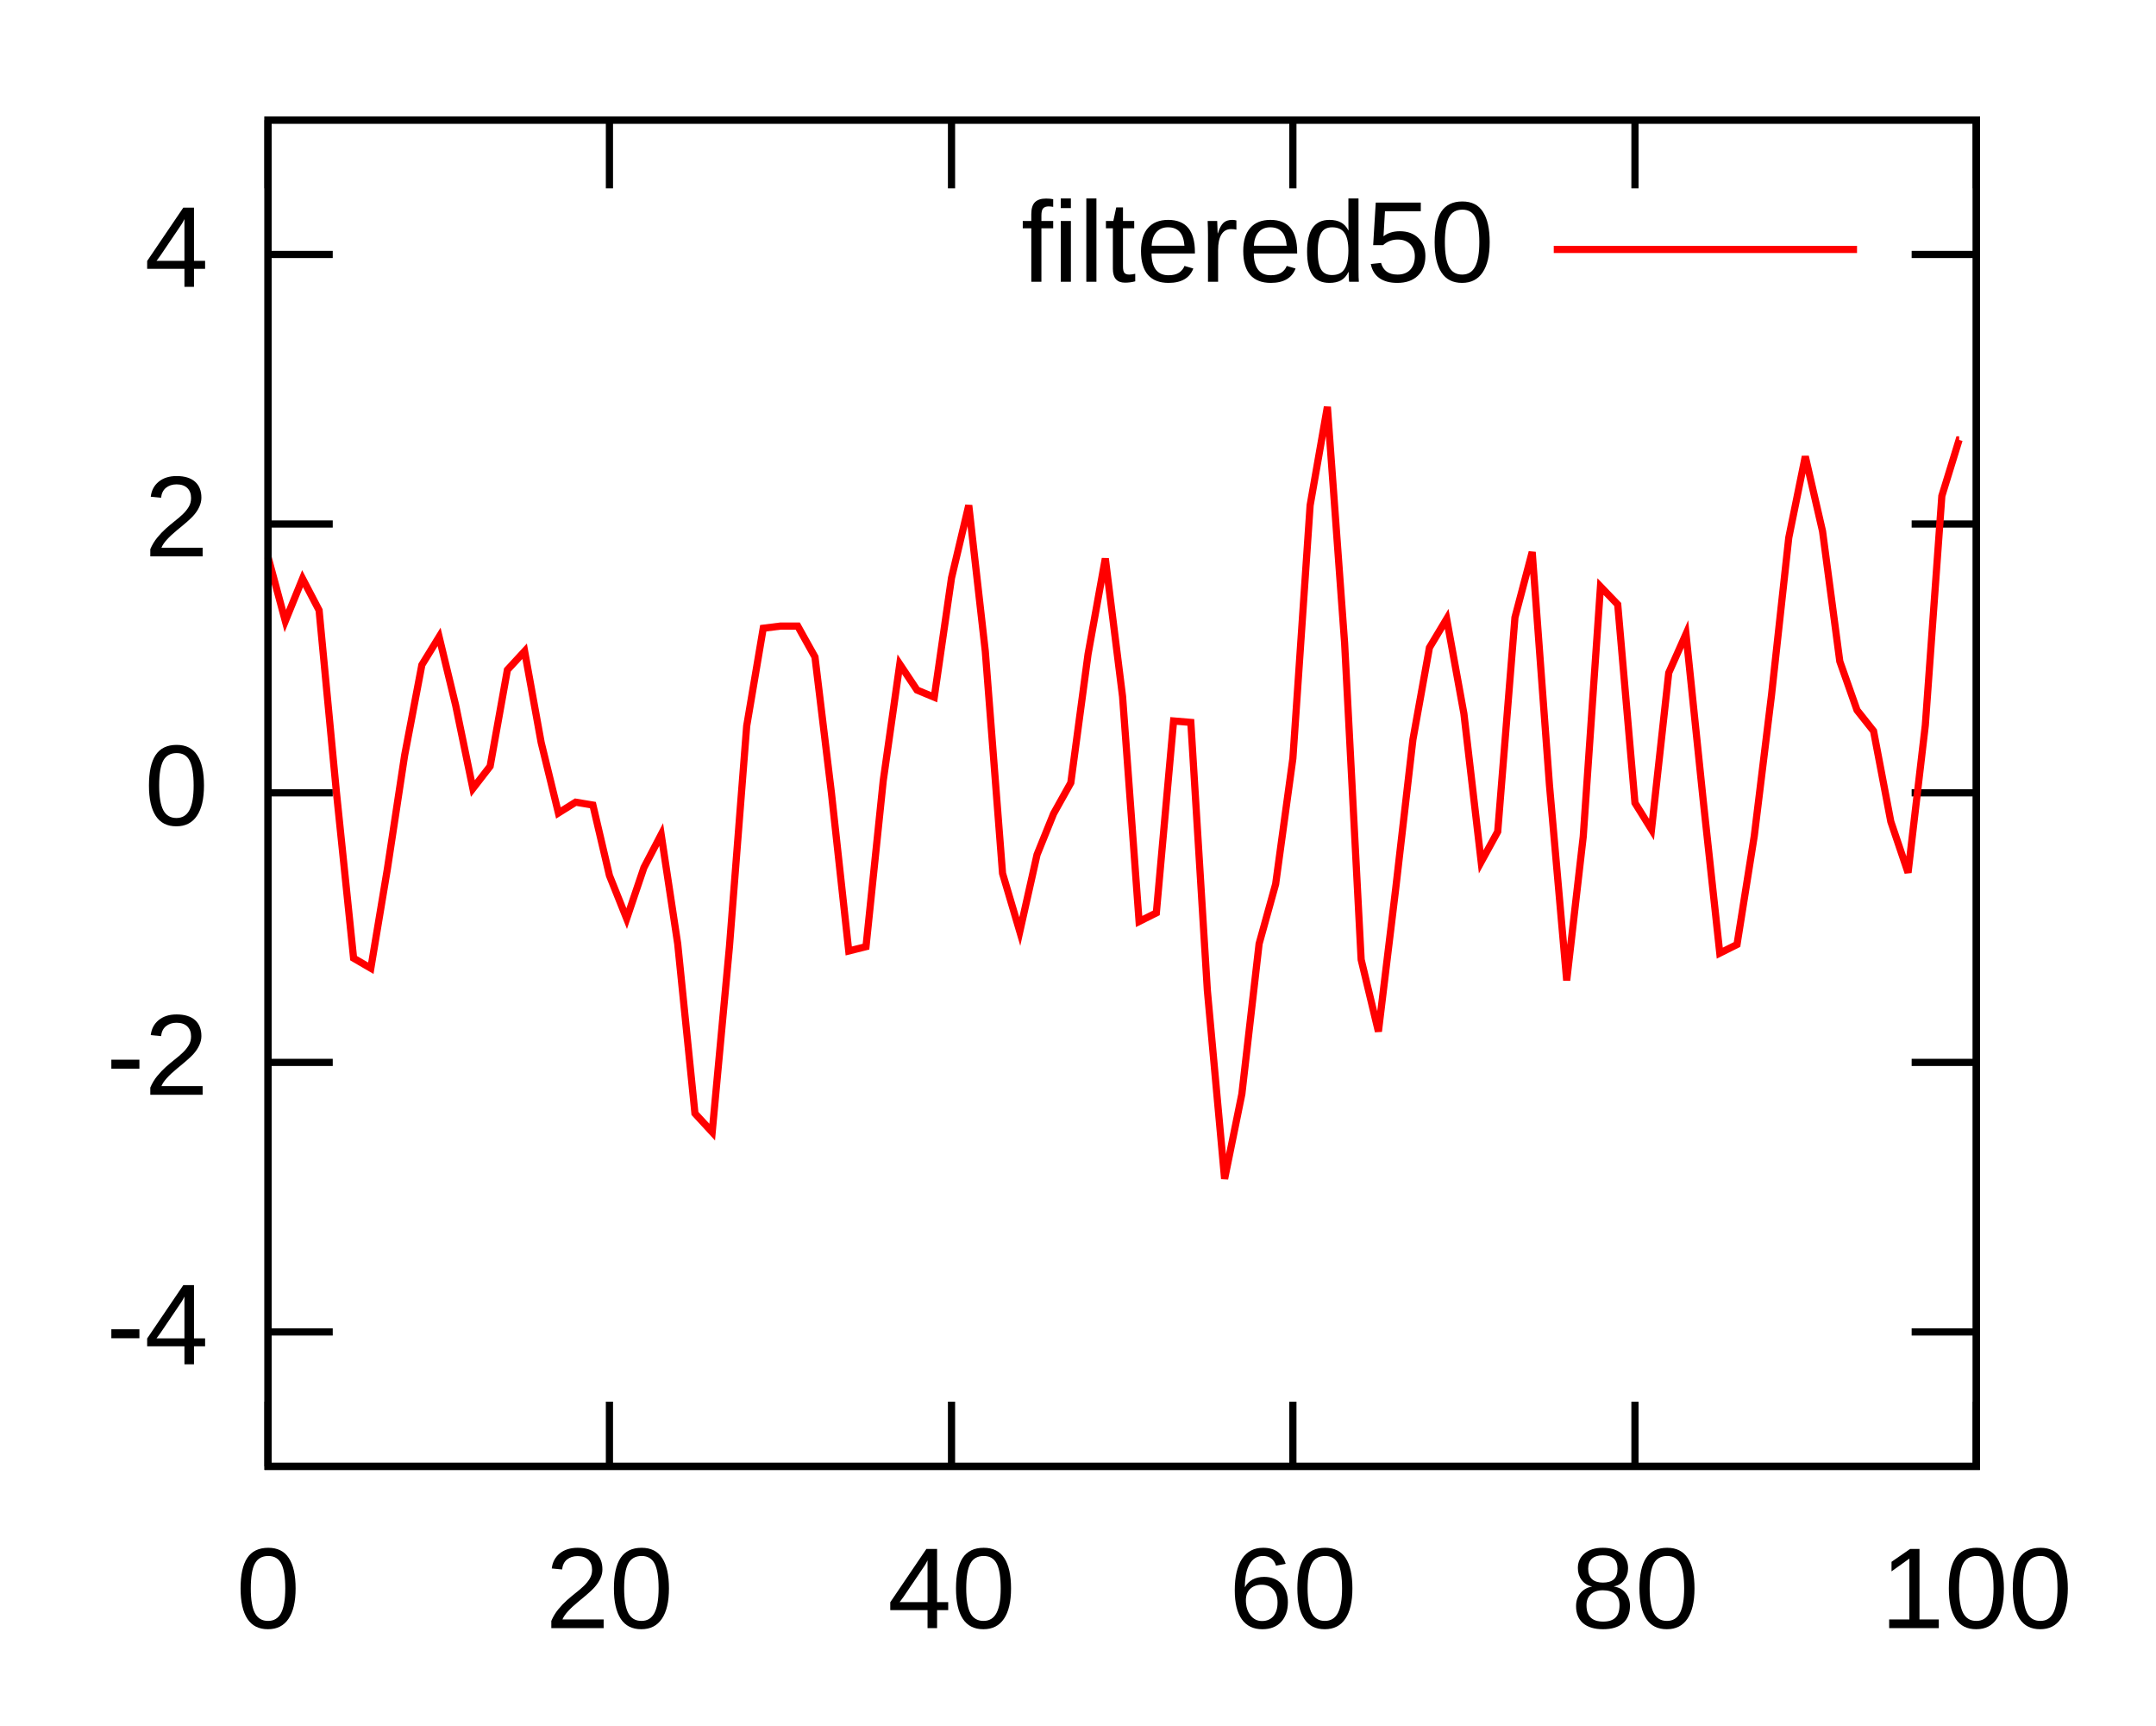
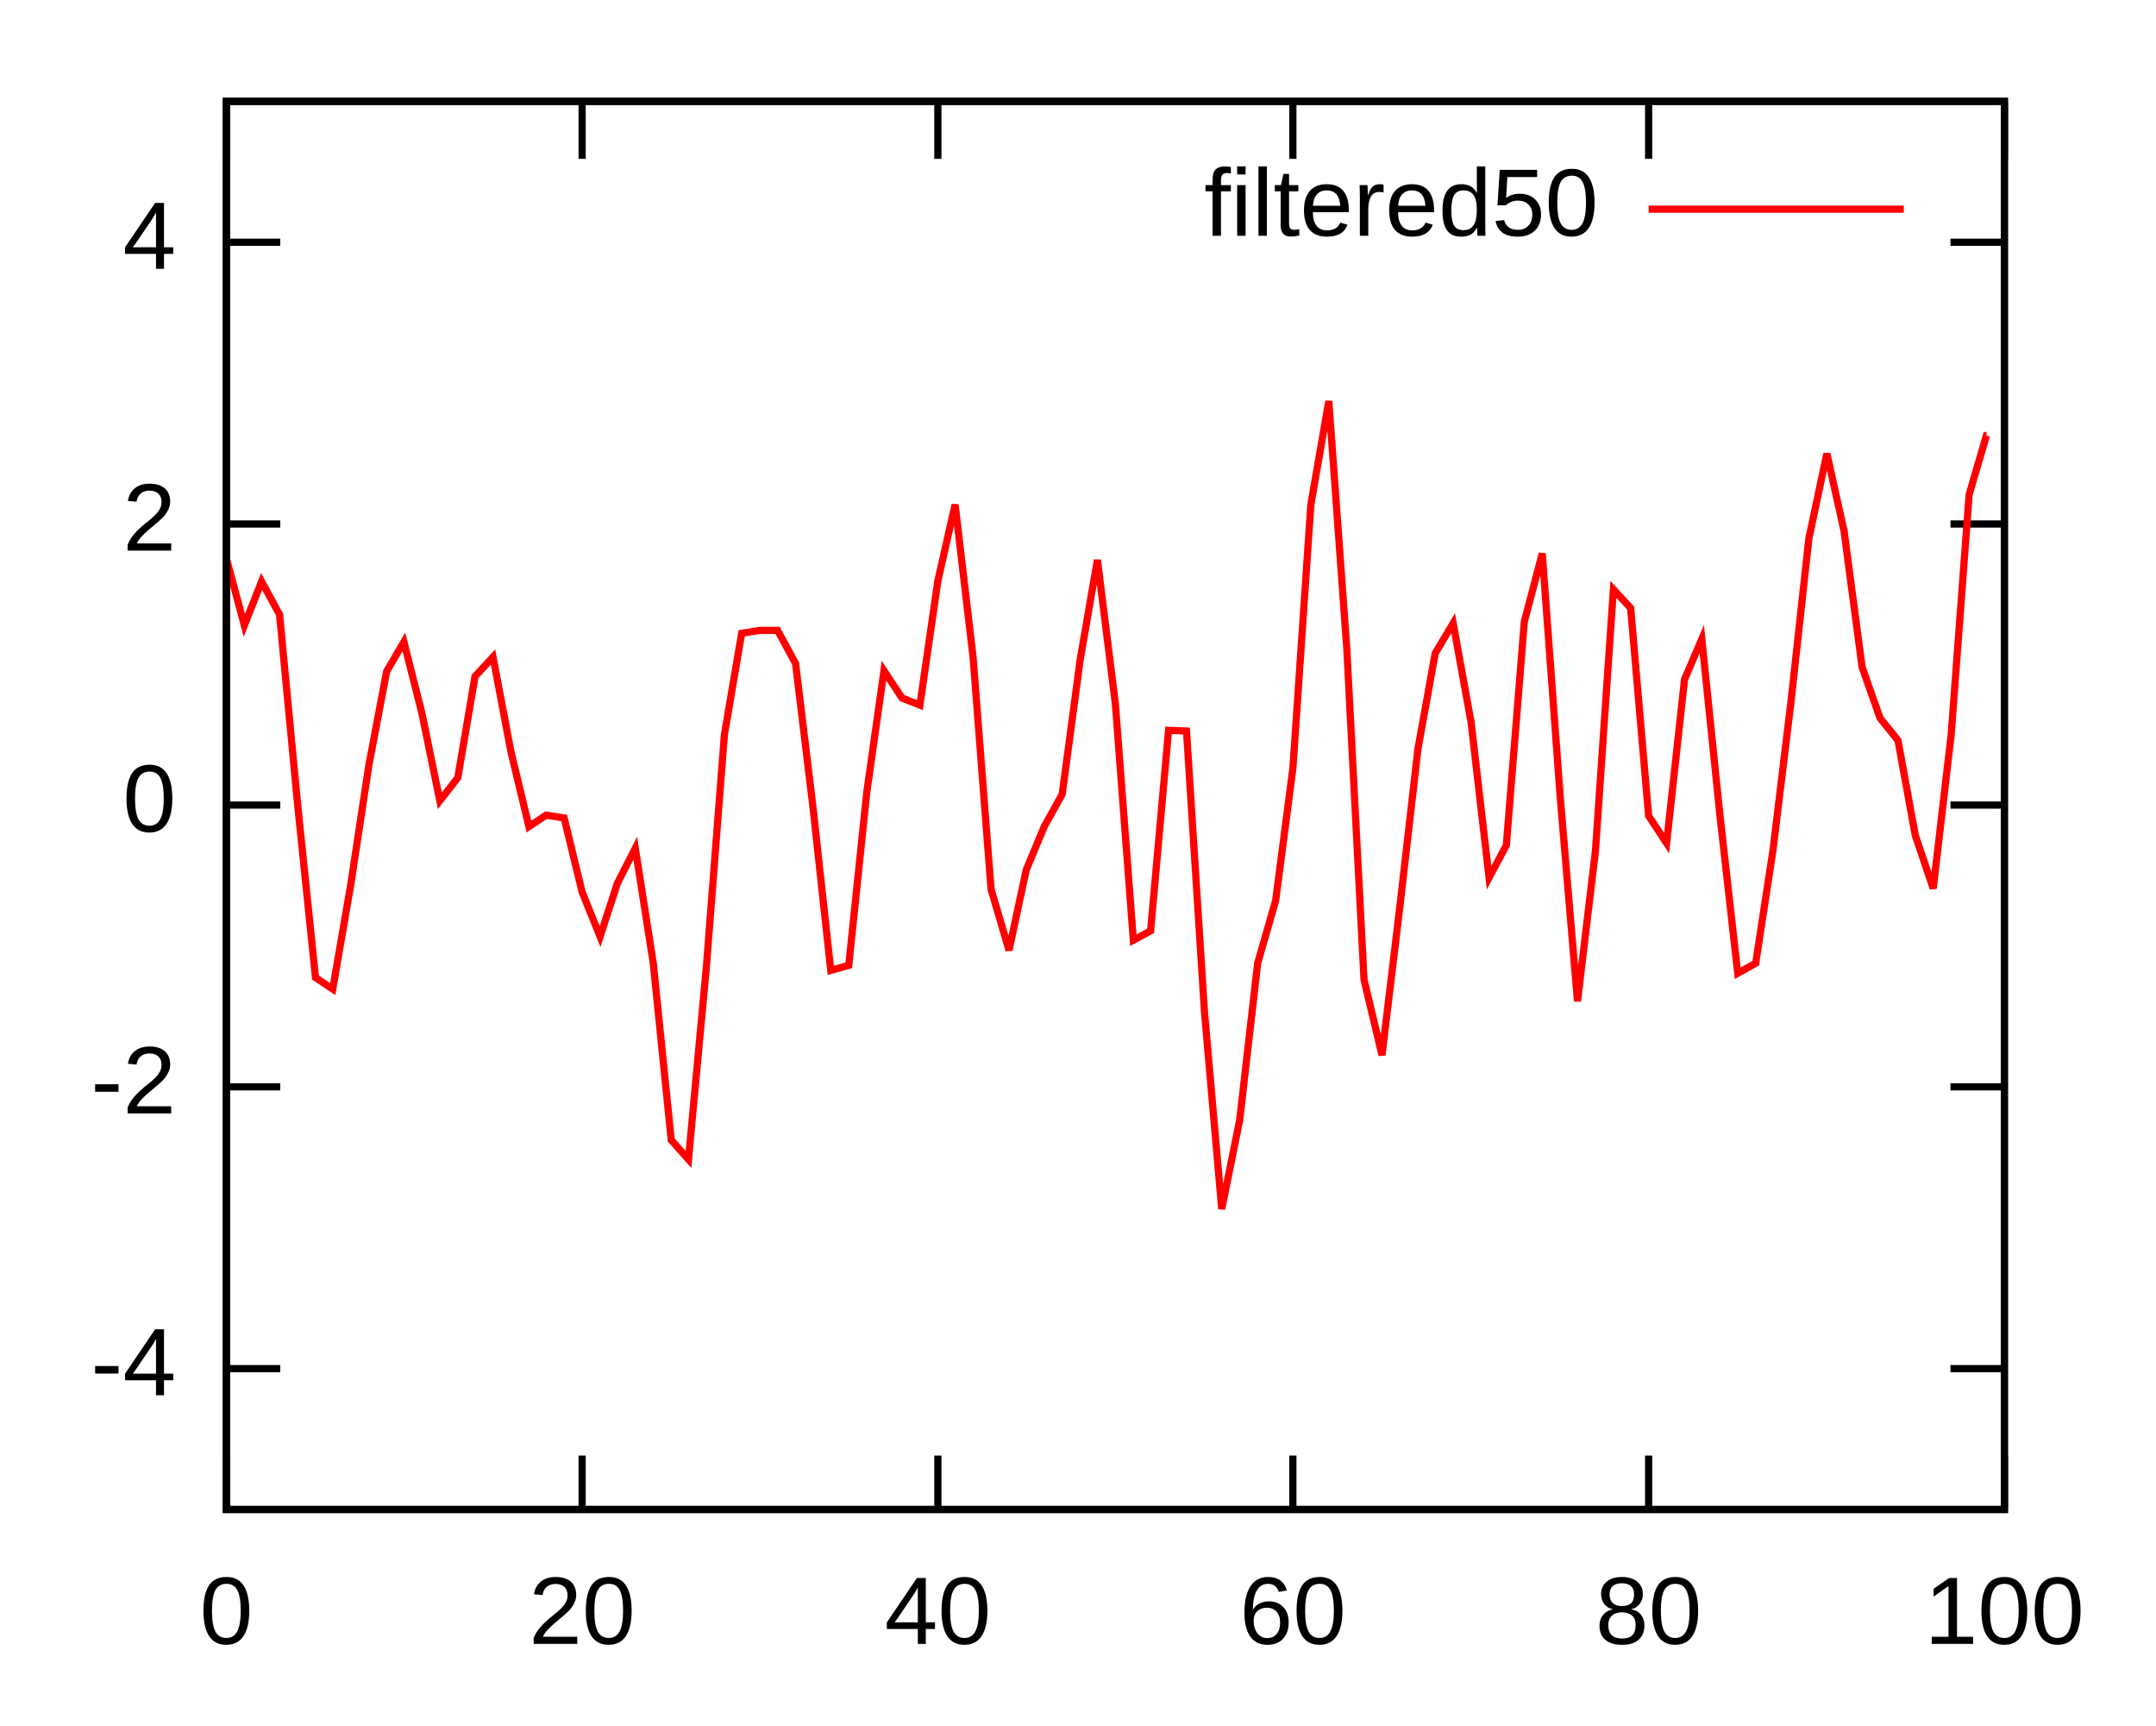
<svg xmlns="http://www.w3.org/2000/svg" xmlns:xlink="http://www.w3.org/1999/xlink" width="300" height="240" viewBox="0 0 300 240">
  <g id="gnuplot_canvas">
    <rect x="0" y="0" width="300" height="240" fill="none" />
    <defs>
      <circle id="gpDot" r="0.5" stroke-width="0.5" />
-       <path id="gpPt0" stroke-width="0.222" stroke="currentColor" d="M-1,0 h2 M0,-1 v2" />
-       <path id="gpPt1" stroke-width="0.222" stroke="currentColor" d="M-1,-1 L1,1 M1,-1 L-1,1" />
-       <path id="gpPt2" stroke-width="0.222" stroke="currentColor" d="M-1,0 L1,0 M0,-1 L0,1 M-1,-1 L1,1 M-1,1 L1,-1" />
-       <rect id="gpPt3" stroke-width="0.222" stroke="currentColor" x="-1" y="-1" width="2" height="2" />
-       <rect id="gpPt4" stroke-width="0.222" stroke="currentColor" fill="currentColor" x="-1" y="-1" width="2" height="2" />
-       <circle id="gpPt5" stroke-width="0.222" stroke="currentColor" cx="0" cy="0" r="1" />
+       <path id="gpPt0" stroke-width="0.267" stroke="currentColor" d="M-1,0 h2 M0,-1 v2" />
+       <path id="gpPt1" stroke-width="0.267" stroke="currentColor" d="M-1,-1 L1,1 M1,-1 L-1,1" />
+       <path id="gpPt2" stroke-width="0.267" stroke="currentColor" d="M-1,0 L1,0 M0,-1 L0,1 M-1,-1 L1,1 M-1,1 L1,-1" />
+       <rect id="gpPt3" stroke-width="0.267" stroke="currentColor" x="-1" y="-1" width="2" height="2" />
+       <rect id="gpPt4" stroke-width="0.267" stroke="currentColor" fill="currentColor" x="-1" y="-1" width="2" height="2" />
+       <circle id="gpPt5" stroke-width="0.267" stroke="currentColor" cx="0" cy="0" r="1" />
      <use xlink:href="#gpPt5" id="gpPt6" fill="currentColor" stroke="none" />
-       <path id="gpPt7" stroke-width="0.222" stroke="currentColor" d="M0,-1.33 L-1.33,0.67 L1.33,0.67 z" />
+       <path id="gpPt7" stroke-width="0.267" stroke="currentColor" d="M0,-1.33 L-1.33,0.67 L1.33,0.67 z" />
      <use xlink:href="#gpPt7" id="gpPt8" fill="currentColor" stroke="none" />
      <use xlink:href="#gpPt7" id="gpPt9" stroke="currentColor" transform="rotate(180)" />
      <use xlink:href="#gpPt9" id="gpPt10" fill="currentColor" stroke="none" />
      <use xlink:href="#gpPt3" id="gpPt11" stroke="currentColor" transform="rotate(45)" />
      <use xlink:href="#gpPt11" id="gpPt12" fill="currentColor" stroke="none" />
    </defs>
    <g style="fill:none; color:white; stroke:currentColor; stroke-width:1.00; stroke-linecap:butt; stroke-linejoin:miter">
</g>
    <g style="fill:none; color:black; stroke:currentColor; stroke-width:1.00; stroke-linecap:butt; stroke-linejoin:miter">
-       <path stroke="black" d="M37.3,185.3 L46.3,185.3 M275.0,185.3 L266.0,185.3  h0.01" />
-       <g transform="translate(29.0,189.8)" style="stroke:none; fill:black; font-family:Arial; font-size:12.00pt; text-anchor:end">
+       <path stroke="black" d="M31.5,190.4 L39.0,190.4 M278.9,190.4 L271.4,190.4  h0.01" />
+       <g transform="translate(24.5,194.1)" style="stroke:none; fill:black; font-family:Arial; font-size:10.00pt; text-anchor:end">
        <text>-4</text>
      </g>
-       <path stroke="black" d="M37.3,147.8 L46.3,147.8 M275.0,147.8 L266.0,147.8  h0.01" />
-       <g transform="translate(29.0,152.3)" style="stroke:none; fill:black; font-family:Arial; font-size:12.00pt; text-anchor:end">
+       <path stroke="black" d="M31.5,151.2 L39.0,151.2 M278.9,151.2 L271.4,151.2  h0.01" />
+       <g transform="translate(24.5,154.9)" style="stroke:none; fill:black; font-family:Arial; font-size:10.00pt; text-anchor:end">
        <text>-2</text>
      </g>
-       <path stroke="black" d="M37.3,110.3 L46.3,110.3 M275.0,110.3 L266.0,110.3  h0.01" />
-       <g transform="translate(29.0,114.8)" style="stroke:none; fill:black; font-family:Arial; font-size:12.00pt; text-anchor:end">
+       <path stroke="black" d="M31.5,112.0 L39.0,112.0 M278.9,112.0 L271.4,112.0  h0.01" />
+       <g transform="translate(24.5,115.7)" style="stroke:none; fill:black; font-family:Arial; font-size:10.00pt; text-anchor:end">
        <text> 0</text>
      </g>
-       <path stroke="black" d="M37.3,72.9 L46.3,72.9 M275.0,72.9 L266.0,72.9  h0.01" />
-       <g transform="translate(29.0,77.4)" style="stroke:none; fill:black; font-family:Arial; font-size:12.00pt; text-anchor:end">
+       <path stroke="black" d="M31.5,72.9 L39.0,72.9 M278.9,72.9 L271.4,72.9  h0.01" />
+       <g transform="translate(24.5,76.6)" style="stroke:none; fill:black; font-family:Arial; font-size:10.00pt; text-anchor:end">
        <text> 2</text>
      </g>
-       <path stroke="black" d="M37.3,35.4 L46.3,35.4 M275.0,35.4 L266.0,35.4  h0.01" />
-       <g transform="translate(29.0,39.9)" style="stroke:none; fill:black; font-family:Arial; font-size:12.00pt; text-anchor:end">
+       <path stroke="black" d="M31.5,33.7 L39.0,33.7 M278.9,33.7 L271.4,33.7  h0.01" />
+       <g transform="translate(24.5,37.4)" style="stroke:none; fill:black; font-family:Arial; font-size:10.00pt; text-anchor:end">
        <text> 4</text>
      </g>
-       <path stroke="black" d="M37.3,204.0 L37.3,195.0 M37.3,16.7 L37.3,25.7  h0.01" />
-       <g transform="translate(37.3,226.5)" style="stroke:none; fill:black; font-family:Arial; font-size:12.00pt; text-anchor:middle">
+       <path stroke="black" d="M31.5,210.0 L31.5,202.5 M31.5,14.1 L31.5,21.6  h0.01" />
+       <g transform="translate(31.5,228.7)" style="stroke:none; fill:black; font-family:Arial; font-size:10.00pt; text-anchor:middle">
        <text> 0</text>
      </g>
-       <path stroke="black" d="M84.8,204.0 L84.8,195.0 M84.8,16.7 L84.8,25.7  h0.01" />
-       <g transform="translate(84.8,226.5)" style="stroke:none; fill:black; font-family:Arial; font-size:12.00pt; text-anchor:middle">
+       <path stroke="black" d="M81.0,210.0 L81.0,202.5 M81.0,14.1 L81.0,21.6  h0.01" />
+       <g transform="translate(81.0,228.7)" style="stroke:none; fill:black; font-family:Arial; font-size:10.00pt; text-anchor:middle">
        <text> 20</text>
      </g>
-       <path stroke="black" d="M132.4,204.0 L132.4,195.0 M132.4,16.7 L132.4,25.7  h0.01" />
-       <g transform="translate(132.4,226.5)" style="stroke:none; fill:black; font-family:Arial; font-size:12.00pt; text-anchor:middle">
+       <path stroke="black" d="M130.5,210.0 L130.5,202.5 M130.5,14.1 L130.5,21.6  h0.01" />
+       <g transform="translate(130.5,228.7)" style="stroke:none; fill:black; font-family:Arial; font-size:10.00pt; text-anchor:middle">
        <text> 40</text>
      </g>
-       <path stroke="black" d="M179.9,204.0 L179.9,195.0 M179.9,16.7 L179.9,25.7  h0.01" />
-       <g transform="translate(179.9,226.5)" style="stroke:none; fill:black; font-family:Arial; font-size:12.00pt; text-anchor:middle">
+       <path stroke="black" d="M179.9,210.0 L179.9,202.5 M179.9,14.1 L179.9,21.6  h0.01" />
+       <g transform="translate(179.9,228.7)" style="stroke:none; fill:black; font-family:Arial; font-size:10.00pt; text-anchor:middle">
        <text> 60</text>
      </g>
-       <path stroke="black" d="M227.5,204.0 L227.5,195.0 M227.5,16.7 L227.5,25.7  h0.01" />
-       <g transform="translate(227.5,226.5)" style="stroke:none; fill:black; font-family:Arial; font-size:12.00pt; text-anchor:middle">
+       <path stroke="black" d="M229.4,210.0 L229.4,202.5 M229.4,14.1 L229.4,21.6  h0.01" />
+       <g transform="translate(229.4,228.7)" style="stroke:none; fill:black; font-family:Arial; font-size:10.00pt; text-anchor:middle">
        <text> 80</text>
      </g>
-       <path stroke="black" d="M275.0,204.0 L275.0,195.0 M275.0,16.7 L275.0,25.7  h0.01" />
-       <g transform="translate(275.0,226.5)" style="stroke:none; fill:black; font-family:Arial; font-size:12.00pt; text-anchor:middle">
+       <path stroke="black" d="M278.9,210.0 L278.9,202.5 M278.9,14.1 L278.9,21.6  h0.01" />
+       <g transform="translate(278.9,228.7)" style="stroke:none; fill:black; font-family:Arial; font-size:10.00pt; text-anchor:middle">
        <text> 100</text>
      </g>
-       <path stroke="black" d="M37.3,16.7 L37.3,204.0 L275.0,204.0 L275.0,16.7 L37.3,16.7 Z  h0.01" />
-       <g transform="translate(17.6,110.4) rotate(270)" style="stroke:none; fill:black; font-family:Arial; font-size:12.00pt; text-anchor:middle">
+       <path stroke="black" d="M31.5,14.1 L31.5,210.0 L278.9,210.0 L278.9,14.1 L31.5,14.1 Z  h0.01" />
+       <g transform="translate(14.7,112.1) rotate(270)" style="stroke:none; fill:black; font-family:Arial; font-size:10.00pt; text-anchor:middle">
        <text />
      </g>
-       <g transform="translate(156.1,30.2)" style="stroke:none; fill:black; font-family:Arial; font-size:12.00pt; text-anchor:middle">
+       <g transform="translate(155.2,25.3)" style="stroke:none; fill:black; font-family:Arial; font-size:10.00pt; text-anchor:middle">
        <text />
      </g>
    </g>
    <g id="gnuplot_plot_1">
      <g style="fill:none; color:red; stroke:currentColor; stroke-width:1.00; stroke-linecap:butt; stroke-linejoin:miter">
-         <g transform="translate(207.9,39.2)" style="stroke:none; fill:black; font-family:Arial; font-size:12.00pt; text-anchor:end">
+         <g transform="translate(222.4,32.8)" style="stroke:none; fill:black; font-family:Arial; font-size:10.00pt; text-anchor:end">
          <text>filtered50 </text>
        </g>
-         <path d="M216.2,34.7 L258.4,34.7 M37.3,77.5 L39.7,86.4 L42.1,80.5 L44.4,84.9 L46.8,110.1 L49.2,133.3    L51.6,134.7 L53.9,120.9 L56.3,105.1 L58.7,92.5 L61.1,88.6 L63.4,98.1 L65.8,109.7 L68.2,106.6    L70.6,93.2 L73.0,90.6 L75.3,103.3 L77.7,113.1 L80.1,111.6 L82.5,112.0 L84.8,121.8 L87.2,127.8    L89.6,120.7 L92.0,116.1 L94.3,131.3 L96.7,154.9 L99.1,157.5 L101.5,131.7 L103.9,101.0 L106.2,87.4    L108.6,87.1 L111.0,87.1 L113.4,91.4 L115.7,110.4 L118.1,132.3 L120.5,131.7 L122.9,108.6 L125.2,92.4    L127.6,96.0 L130.0,97.0 L132.4,80.4 L134.8,70.3 L137.1,90.6 L139.5,121.5 L141.9,129.6 L144.3,118.9    L146.6,113.2 L149.0,108.9 L151.4,91.0 L153.8,77.7 L156.2,96.9 L158.5,128.2 L160.9,127.0 L163.3,100.3    L165.7,100.5 L168.0,137.8 L170.4,164.0 L172.8,152.2 L175.2,131.3 L177.5,123.0 L179.9,105.5 L182.3,70.3    L184.7,56.6 L187.1,89.5 L189.4,133.5 L191.8,143.5 L194.2,123.7 L196.6,102.9 L198.9,90.1 L201.3,86.1    L203.7,99.3 L206.1,119.9 L208.4,115.7 L210.8,85.9 L213.2,76.8 L215.6,109.2 L218.0,136.4 L220.3,116.4    L222.7,81.6 L225.1,84.1 L227.5,111.7 L229.8,115.4 L232.2,93.6 L234.6,88.2 L237.0,111.4 L239.3,132.6    L241.7,131.4 L244.1,116.3 L246.5,96.7 L248.9,74.8 L251.2,63.5 L253.6,73.9 L256.0,92.0 L258.4,98.8    L260.7,101.7 L263.1,114.3 L265.5,121.4 L267.9,100.9 L270.2,69.0 L272.6,61.2  h0.01" />
+         <path d="M229.4,29.1 L264.9,29.1 M31.5,77.7 L34.0,87.0 L36.4,80.9 L38.9,85.5 L41.4,111.8 L43.9,136.0    L46.3,137.6 L48.8,123.1 L51.3,106.6 L53.8,93.4 L56.2,89.3 L58.7,99.2 L61.2,111.4 L63.7,108.2    L66.1,94.1 L68.6,91.4 L71.1,104.6 L73.6,115.0 L76.0,113.4 L78.5,113.8 L81.0,124.1 L83.5,130.3    L85.9,122.9 L88.4,118.0 L90.9,134.0 L93.4,158.6 L95.8,161.3 L98.3,134.4 L100.8,102.2 L103.2,88.1    L105.7,87.7 L108.2,87.7 L110.7,92.3 L113.1,112.1 L115.6,135.0 L118.1,134.3 L120.6,110.3 L123.0,93.3    L125.5,97.1 L128.0,98.1 L130.5,80.8 L132.9,70.2 L135.4,91.4 L137.9,123.7 L140.4,132.2 L142.8,121.0    L145.3,115.0 L147.8,110.5 L150.3,91.8 L152.7,77.9 L155.2,97.9 L157.7,130.8 L160.1,129.5 L162.6,101.6    L165.1,101.7 L167.6,140.8 L170.0,168.2 L172.5,155.8 L175.0,134.0 L177.5,125.3 L179.9,106.9 L182.4,70.2    L184.9,55.8 L187.4,90.2 L189.8,136.3 L192.3,146.8 L194.8,126.0 L197.3,104.2 L199.7,90.9 L202.2,86.7    L204.7,100.5 L207.2,122.1 L209.6,117.6 L212.1,86.5 L214.6,77.0 L217.1,110.9 L219.5,139.3 L222.0,118.4    L224.5,82.0 L226.9,84.6 L229.4,113.5 L231.9,117.3 L234.4,94.5 L236.8,88.9 L239.3,113.2 L241.8,135.4    L244.3,134.0 L246.7,118.3 L249.2,97.7 L251.7,74.9 L254.2,63.1 L256.6,73.9 L259.1,92.8 L261.6,99.9    L264.1,103.0 L266.5,116.2 L269.0,123.6 L271.5,102.2 L274.0,68.8 L276.4,60.6  h0.01" />
      </g>
    </g>
    <g style="fill:none; color:black; stroke:currentColor; stroke-width:1.00; stroke-linecap:butt; stroke-linejoin:miter">
-       <path stroke="black" d="M37.3,16.7 L37.3,204.0 L275.0,204.0 L275.0,16.7 L37.3,16.7 Z  h0.01" />
+       <path stroke="black" d="M31.5,14.1 L31.5,210.0 L278.9,210.0 L278.9,14.1 L31.5,14.1 Z  h0.01" />
    </g>
  </g>
</svg>
